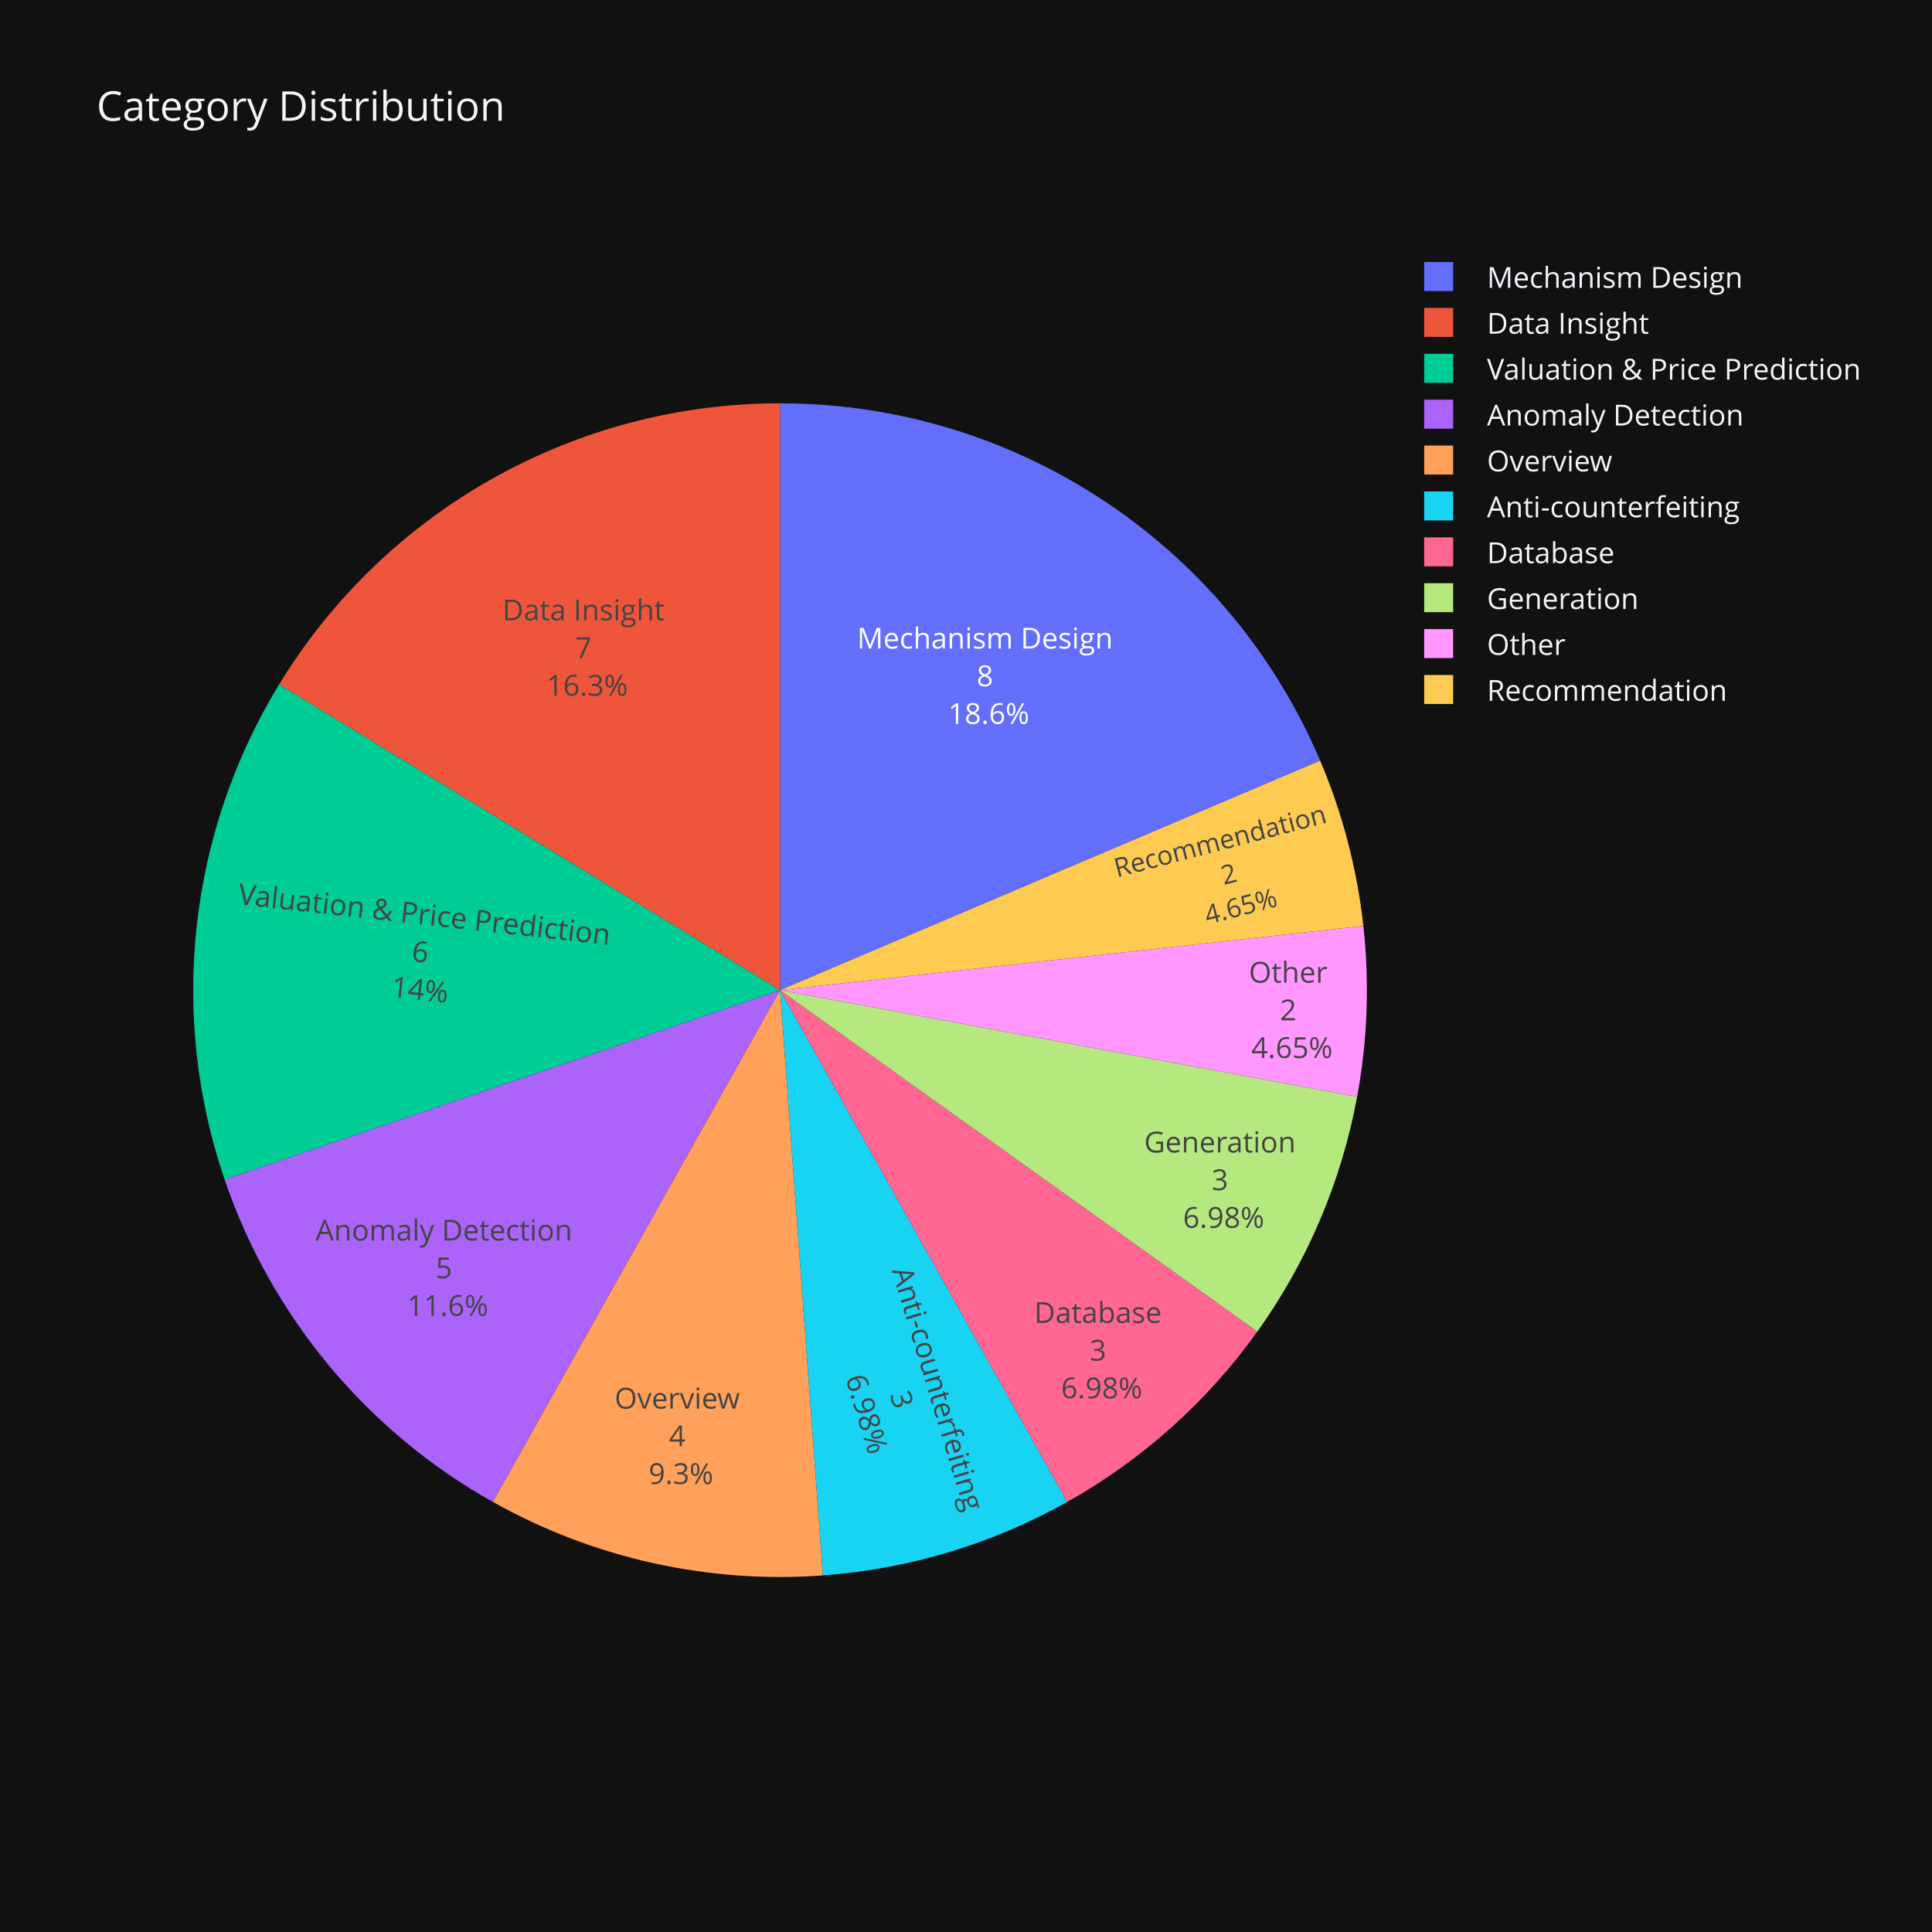
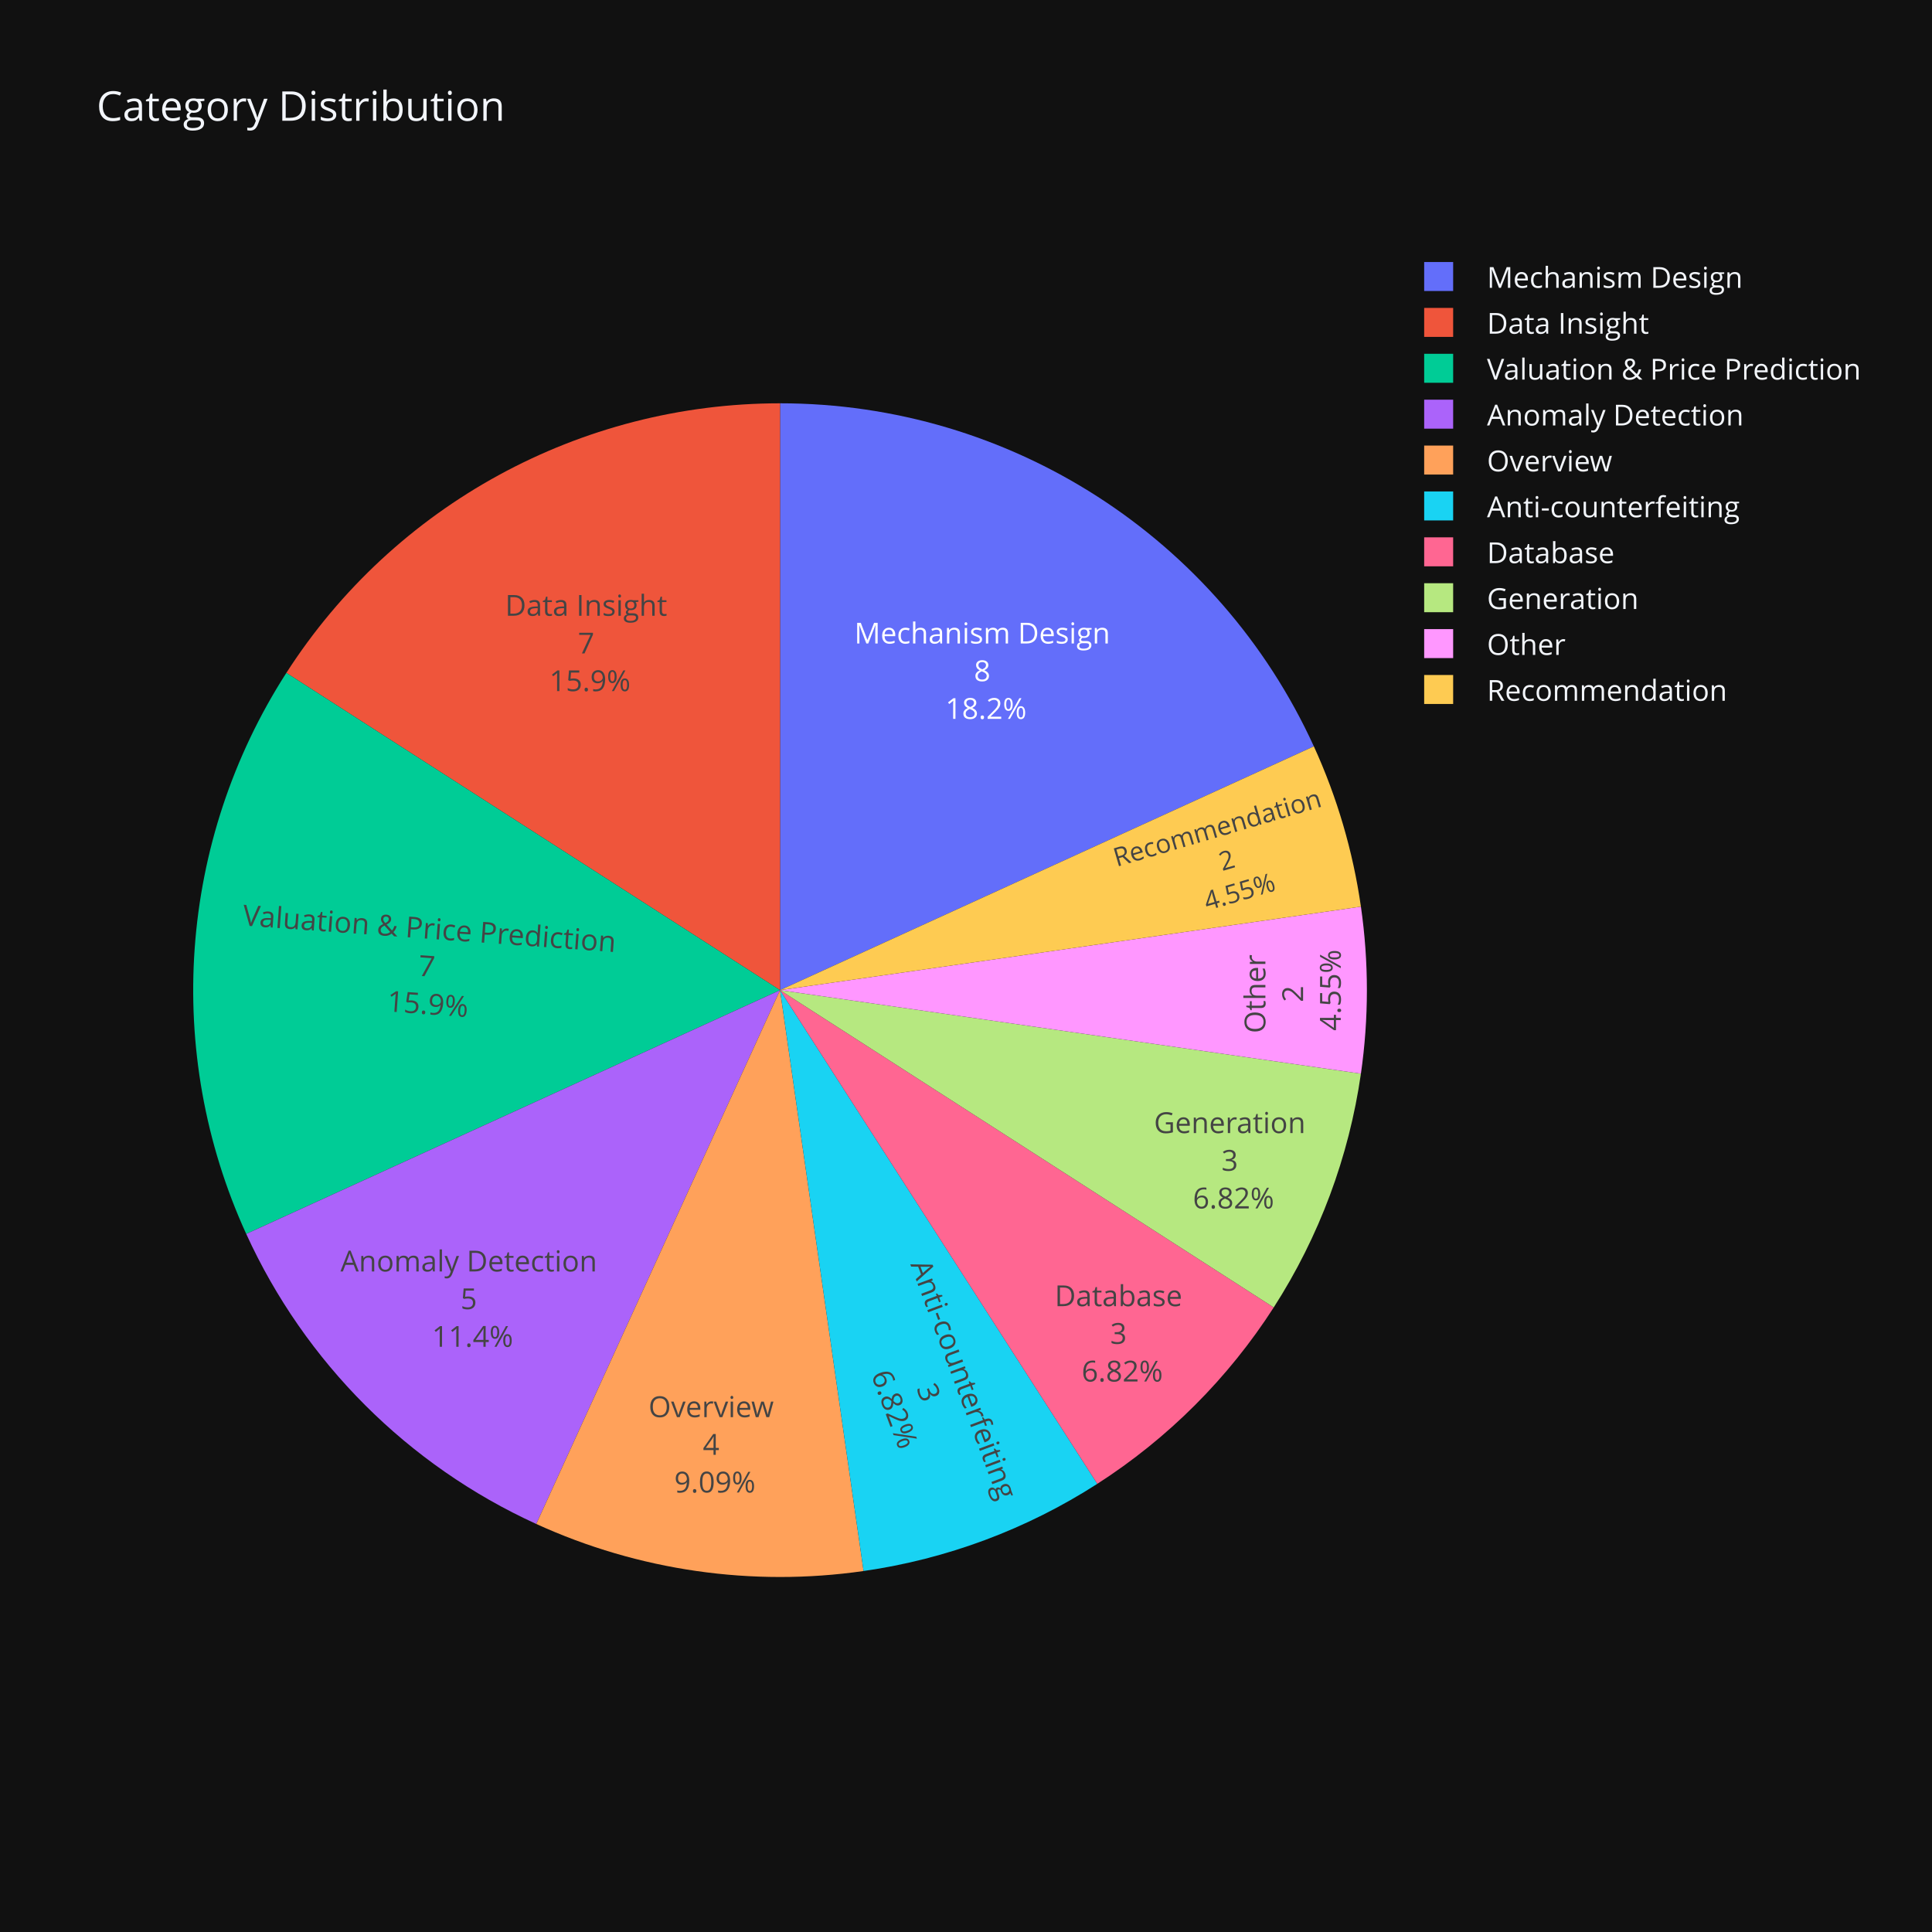
<svg xmlns="http://www.w3.org/2000/svg" class="main-svg" width="800" height="800" style="" viewBox="0 0 800 800">
  <rect x="0" y="0" width="800" height="800" style="fill: rgb(17, 17, 17); fill-opacity: 1;" />
-   <defs id="defs-d8a9f4">
+   <defs id="defs-342b5a">
    <g class="clips" />
    <g class="gradients" />
    <g class="patterns" />
  </defs>
  <g class="bglayer" />
  <g class="layer-below">
    <g class="imagelayer" />
    <g class="shapelayer" />
  </g>
  <g class="cartesianlayer" />
  <g class="polarlayer" />
  <g class="smithlayer" />
  <g class="ternarylayer" />
  <g class="geolayer" />
  <g class="funnelarealayer" />
  <g class="pielayer">
    <g class="trace" stroke-linejoin="round" style="opacity: 1;">
      <g class="slice">
-         <path class="surface" d="M323,410l0,-243a243,243 0 0 1 223.644,147.962Z" style="pointer-events: all; stroke-width: 0; fill: rgb(99, 110, 250); fill-opacity: 1; stroke: rgb(68, 68, 68); stroke-opacity: 1;" />
-         <g class="slicetext">
-           <text data-notex="1" class="slicetext" transform="translate(409.4044,268.548)" text-anchor="middle" x="0" y="0" style="font-family: 'Open Sans', verdana, arial, sans-serif; font-size: 12px; fill: rgb(255, 255, 255); fill-opacity: 1; white-space: pre;">
+         <path class="surface" d="M323,410l0,-243a243,243 0 0 1 221.041,142.054Z" style="pointer-events: all; stroke-width: 0; fill: rgb(99, 110, 250); fill-opacity: 1; stroke: rgb(68, 68, 68); stroke-opacity: 1;" />
+         <g class="slicetext">
+           <text data-notex="1" class="slicetext" transform="translate(408.2734,266.4604)" text-anchor="middle" x="0" y="0" style="font-family: 'Open Sans', verdana, arial, sans-serif; font-size: 12px; fill: rgb(255, 255, 255); fill-opacity: 1; white-space: pre;">
            <tspan class="line" dy="0em" x="0" y="0">Mechanism Design</tspan>
            <tspan class="line" dy="1.3em" x="0" y="0">8</tspan>
-             <tspan class="line" dy="2.6em" x="0" y="0">18.6%</tspan>
-           </text>
-         </g>
-       </g>
-       <g class="slice">
-         <path class="surface" d="M323,410l-207.423,-126.589a243,243 0 0 1 207.423,-116.411Z" style="pointer-events: all; stroke-width: 0; fill: rgb(239, 85, 59); fill-opacity: 1; stroke: rgb(68, 68, 68); stroke-opacity: 1;" />
-         <g class="slicetext">
-           <text data-notex="1" class="slicetext" transform="translate(243.151,256.8727)" text-anchor="middle" x="0" y="0" style="font-family: 'Open Sans', verdana, arial, sans-serif; font-size: 12px; fill: rgb(68, 68, 68); fill-opacity: 1; white-space: pre;">
+             <tspan class="line" dy="2.6em" x="0" y="0">18.2%</tspan>
+           </text>
+         </g>
+       </g>
+       <g class="slice">
+         <path class="surface" d="M323,410l-204.425,-131.376a243,243 0 0 1 204.425,-111.624Z" style="pointer-events: all; stroke-width: 0; fill: rgb(239, 85, 59); fill-opacity: 1; stroke: rgb(68, 68, 68); stroke-opacity: 1;" />
+         <g class="slicetext">
+           <text data-notex="1" class="slicetext" transform="translate(244.2725,254.9699)" text-anchor="middle" x="0" y="0" style="font-family: 'Open Sans', verdana, arial, sans-serif; font-size: 12px; fill: rgb(68, 68, 68); fill-opacity: 1; white-space: pre;">
            <tspan class="line" dy="0em" x="0" y="0">Data Insight</tspan>
            <tspan class="line" dy="1.3em" x="0" y="0">7</tspan>
-             <tspan class="line" dy="2.6em" x="0" y="0">16.3%</tspan>
-           </text>
-         </g>
-       </g>
-       <g class="slice">
-         <path class="surface" d="M323,410l-229.985,78.46a243,243 0 0 1 22.562,-205.048Z" style="pointer-events: all; stroke-width: 0; fill: rgb(0, 204, 150); fill-opacity: 1; stroke: rgb(68, 68, 68); stroke-opacity: 1;" />
-         <g class="slicetext">
-           <text data-notex="1" class="slicetext" transform="translate(176.863,383.0033)rotate(6.27907)" text-anchor="middle" x="0" y="0" style="font-family: 'Open Sans', verdana, arial, sans-serif; font-size: 12px; fill: rgb(68, 68, 68); fill-opacity: 1; white-space: pre;">
+             <tspan class="line" dy="2.6em" x="0" y="0">15.9%</tspan>
+           </text>
+         </g>
+       </g>
+       <g class="slice">
+         <path class="surface" d="M323,410l-221.041,100.946a243,243 0 0 1 16.616,-232.322Z" style="pointer-events: all; stroke-width: 0; fill: rgb(0, 204, 150); fill-opacity: 1; stroke: rgb(68, 68, 68); stroke-opacity: 1;" />
+         <g class="slicetext">
+           <text data-notex="1" class="slicetext" transform="translate(179.0811,388.8274)rotate(4.090909)" text-anchor="middle" x="0" y="0" style="font-family: 'Open Sans', verdana, arial, sans-serif; font-size: 12px; fill: rgb(68, 68, 68); fill-opacity: 1; white-space: pre;">
            <tspan class="line" dy="0em" x="0" y="0">Valuation &amp; Price Prediction</tspan>
-             <tspan class="line" dy="1.3em" x="0" y="0">6</tspan>
-             <tspan class="line" dy="2.6em" x="0" y="0">14%</tspan>
-           </text>
-         </g>
-       </g>
-       <g class="slice">
-         <path class="surface" d="M323,410l-118.929,211.908a243,243 0 0 1 -111.056,-133.448Z" style="pointer-events: all; stroke-width: 0; fill: rgb(171, 99, 250); fill-opacity: 1; stroke: rgb(68, 68, 68); stroke-opacity: 1;" />
-         <g class="slicetext">
-           <text data-notex="1" class="slicetext" transform="translate(185.3806,513.6761)" text-anchor="middle" x="0" y="0" style="font-family: 'Open Sans', verdana, arial, sans-serif; font-size: 12px; fill: rgb(68, 68, 68); fill-opacity: 1; white-space: pre;">
+             <tspan class="line" dy="1.3em" x="0" y="0">7</tspan>
+             <tspan class="line" dy="2.6em" x="0" y="0">15.9%</tspan>
+           </text>
+         </g>
+       </g>
+       <g class="slice">
+         <path class="surface" d="M323,410l-100.946,221.041a243,243 0 0 1 -120.095,-120.095Z" style="pointer-events: all; stroke-width: 0; fill: rgb(171, 99, 250); fill-opacity: 1; stroke: rgb(68, 68, 68); stroke-opacity: 1;" />
+         <g class="slicetext">
+           <text data-notex="1" class="slicetext" transform="translate(195.6702,526.4782)" text-anchor="middle" x="0" y="0" style="font-family: 'Open Sans', verdana, arial, sans-serif; font-size: 12px; fill: rgb(68, 68, 68); fill-opacity: 1; white-space: pre;">
            <tspan class="line" dy="0em" x="0" y="0">Anomaly Detection</tspan>
            <tspan class="line" dy="1.3em" x="0" y="0">5</tspan>
-             <tspan class="line" dy="2.6em" x="0" y="0">11.6%</tspan>
-           </text>
-         </g>
-       </g>
-       <g class="slice">
-         <path class="surface" d="M323,410l17.738,242.352a243,243 0 0 1 -136.666,-30.444Z" style="pointer-events: all; stroke-width: 0; fill: rgb(255, 161, 90); fill-opacity: 1; stroke: rgb(68, 68, 68); stroke-opacity: 1;" />
-         <g class="slicetext">
-           <text data-notex="1" class="slicetext" transform="translate(281.9818,583.2852)" text-anchor="middle" x="0" y="0" style="font-family: 'Open Sans', verdana, arial, sans-serif; font-size: 12px; fill: rgb(68, 68, 68); fill-opacity: 1; white-space: pre;">
+             <tspan class="line" dy="2.6em" x="0" y="0">11.4%</tspan>
+           </text>
+         </g>
+       </g>
+       <g class="slice">
+         <path class="surface" d="M323,410l34.583,240.527a243,243 0 0 1 -135.528,-19.486Z" style="pointer-events: all; stroke-width: 0; fill: rgb(255, 161, 90); fill-opacity: 1; stroke: rgb(68, 68, 68); stroke-opacity: 1;" />
+         <g class="slicetext">
+           <text data-notex="1" class="slicetext" transform="translate(296.0189,586.8058)" text-anchor="middle" x="0" y="0" style="font-family: 'Open Sans', verdana, arial, sans-serif; font-size: 12px; fill: rgb(68, 68, 68); fill-opacity: 1; white-space: pre;">
            <tspan class="line" dy="0em" x="0" y="0">Overview</tspan>
            <tspan class="line" dy="1.3em" x="0" y="0">4</tspan>
-             <tspan class="line" dy="2.6em" x="0" y="0">9.3%</tspan>
-           </text>
-         </g>
-       </g>
-       <g class="slice">
-         <path class="surface" d="M323,410l118.929,211.908a243,243 0 0 1 -101.191,30.444Z" style="pointer-events: all; stroke-width: 0; fill: rgb(25, 211, 243); fill-opacity: 1; stroke: rgb(68, 68, 68); stroke-opacity: 1;" />
-         <g class="slicetext">
-           <text data-notex="1" class="slicetext" transform="translate(384.7838,577.6947)rotate(73.25581)" text-anchor="middle" x="0" y="0" style="font-family: 'Open Sans', verdana, arial, sans-serif; font-size: 12px; fill: rgb(68, 68, 68); fill-opacity: 1; white-space: pre;">
+             <tspan class="line" dy="2.6em" x="0" y="0">9.09%</tspan>
+           </text>
+         </g>
+       </g>
+       <g class="slice">
+         <path class="surface" d="M323,410l131.376,204.425a243,243 0 0 1 -96.793,36.102Z" style="pointer-events: all; stroke-width: 0; fill: rgb(25, 211, 243); fill-opacity: 1; stroke: rgb(68, 68, 68); stroke-opacity: 1;" />
+         <g class="slicetext">
+           <text data-notex="1" class="slicetext" transform="translate(395.7641,574.0361)rotate(69.54545)" text-anchor="middle" x="0" y="0" style="font-family: 'Open Sans', verdana, arial, sans-serif; font-size: 12px; fill: rgb(68, 68, 68); fill-opacity: 1; white-space: pre;">
            <tspan class="line" dy="0em" x="0" y="0">Anti-counterfeiting</tspan>
            <tspan class="line" dy="1.3em" x="0" y="0">3</tspan>
-             <tspan class="line" dy="2.6em" x="0" y="0">6.98%</tspan>
-           </text>
-         </g>
-       </g>
-       <g class="slice">
-         <path class="surface" d="M323,410l197.629,141.392a243,243 0 0 1 -78.701,70.516Z" style="pointer-events: all; stroke-width: 0; fill: rgb(255, 102, 146); fill-opacity: 1; stroke: rgb(68, 68, 68); stroke-opacity: 1;" />
-         <g class="slicetext">
-           <text data-notex="1" class="slicetext" transform="translate(456.1973,547.8055)" text-anchor="middle" x="0" y="0" style="font-family: 'Open Sans', verdana, arial, sans-serif; font-size: 12px; fill: rgb(68, 68, 68); fill-opacity: 1; white-space: pre;">
+             <tspan class="line" dy="2.6em" x="0" y="0">6.82%</tspan>
+           </text>
+         </g>
+       </g>
+       <g class="slice">
+         <path class="surface" d="M323,410l204.425,131.376a243,243 0 0 1 -73.049,73.049Z" style="pointer-events: all; stroke-width: 0; fill: rgb(255, 102, 146); fill-opacity: 1; stroke: rgb(68, 68, 68); stroke-opacity: 1;" />
+         <g class="slicetext">
+           <text data-notex="1" class="slicetext" transform="translate(464.7053,540.8538)" text-anchor="middle" x="0" y="0" style="font-family: 'Open Sans', verdana, arial, sans-serif; font-size: 12px; fill: rgb(68, 68, 68); fill-opacity: 1; white-space: pre;">
            <tspan class="line" dy="0em" x="0" y="0">Database</tspan>
            <tspan class="line" dy="1.3em" x="0" y="0">3</tspan>
-             <tspan class="line" dy="2.6em" x="0" y="0">6.98%</tspan>
-           </text>
-         </g>
-       </g>
-       <g class="slice">
-         <path class="surface" d="M323,410l238.958,44.138a243,243 0 0 1 -41.328,97.254Z" style="pointer-events: all; stroke-width: 0; fill: rgb(182, 232, 128); fill-opacity: 1; stroke: rgb(68, 68, 68); stroke-opacity: 1;" />
-         <g class="slicetext">
-           <text data-notex="1" class="slicetext" transform="translate(506.7018,477.2132)" text-anchor="middle" x="0" y="0" style="font-family: 'Open Sans', verdana, arial, sans-serif; font-size: 12px; fill: rgb(68, 68, 68); fill-opacity: 1; white-space: pre;">
+             <tspan class="line" dy="2.6em" x="0" y="0">6.82%</tspan>
+           </text>
+         </g>
+       </g>
+       <g class="slice">
+         <path class="surface" d="M323,410l240.527,34.583a243,243 0 0 1 -36.102,96.793Z" style="pointer-events: all; stroke-width: 0; fill: rgb(182, 232, 128); fill-opacity: 1; stroke: rgb(68, 68, 68); stroke-opacity: 1;" />
+         <g class="slicetext">
+           <text data-notex="1" class="slicetext" transform="translate(510.7662,469.1816)" text-anchor="middle" x="0" y="0" style="font-family: 'Open Sans', verdana, arial, sans-serif; font-size: 12px; fill: rgb(68, 68, 68); fill-opacity: 1; white-space: pre;">
            <tspan class="line" dy="0em" x="0" y="0">Generation</tspan>
            <tspan class="line" dy="1.3em" x="0" y="0">3</tspan>
-             <tspan class="line" dy="2.6em" x="0" y="0">6.98%</tspan>
-           </text>
-         </g>
-       </g>
-       <g class="slice">
-         <path class="surface" d="M323,410l241.542,-26.577a243,243 0 0 1 -2.584,70.715Z" style="pointer-events: all; stroke-width: 0; fill: rgb(255, 151, 255); fill-opacity: 1; stroke: rgb(68, 68, 68); stroke-opacity: 1;" />
-         <g class="slicetext">
-           <text data-notex="1" class="slicetext" transform="translate(534.9742,406.8953)" text-anchor="middle" x="0" y="0" style="font-family: 'Open Sans', verdana, arial, sans-serif; font-size: 12px; fill: rgb(68, 68, 68); fill-opacity: 1; white-space: pre;">
+             <tspan class="line" dy="2.6em" x="0" y="0">6.82%</tspan>
+           </text>
+         </g>
+       </g>
+       <g class="slice">
+         <path class="surface" d="M323,410l240.527,-34.583a243,243 0 0 1 -2.842170943040401e-14,69.165Z" style="pointer-events: all; stroke-width: 0; fill: rgb(255, 151, 255); fill-opacity: 1; stroke: rgb(68, 68, 68); stroke-opacity: 1;" />
+         <g class="slicetext">
+           <text data-notex="1" class="slicetext" transform="translate(523.9721,410)rotate(-90)" text-anchor="middle" x="0" y="0" style="font-family: 'Open Sans', verdana, arial, sans-serif; font-size: 12px; fill: rgb(68, 68, 68); fill-opacity: 1; white-space: pre;">
            <tspan class="line" dy="0em" x="0" y="0">Other</tspan>
            <tspan class="line" dy="1.3em" x="0" y="0">2</tspan>
-             <tspan class="line" dy="2.6em" x="0" y="0">4.65%</tspan>
-           </text>
-         </g>
-       </g>
-       <g class="slice">
-         <path class="surface" d="M323,410l223.644,-95.038a243,243 0 0 1 17.898,68.461Z" style="pointer-events: all; stroke-width: 0; fill: rgb(254, 203, 82); fill-opacity: 1; stroke: rgb(68, 68, 68); stroke-opacity: 1;" />
-         <g class="slicetext">
-           <text data-notex="1" class="slicetext" transform="translate(507.541,351.5695)scale(0.9080706)rotate(-14.65116)" text-anchor="middle" x="0" y="0" style="font-family: 'Open Sans', verdana, arial, sans-serif; font-size: 12px; fill: rgb(68, 68, 68); fill-opacity: 1; white-space: pre;">
+             <tspan class="line" dy="2.6em" x="0" y="0">4.55%</tspan>
+           </text>
+         </g>
+       </g>
+       <g class="slice">
+         <path class="surface" d="M323,410l221.041,-100.946a243,243 0 0 1 19.486,66.363Z" style="pointer-events: all; stroke-width: 0; fill: rgb(254, 203, 82); fill-opacity: 1; stroke: rgb(68, 68, 68); stroke-opacity: 1;" />
+         <g class="slicetext">
+           <text data-notex="1" class="slicetext" transform="translate(506.4201,346.0146)scale(0.8955513)rotate(-16.36364)" text-anchor="middle" x="0" y="0" style="font-family: 'Open Sans', verdana, arial, sans-serif; font-size: 12px; fill: rgb(68, 68, 68); fill-opacity: 1; white-space: pre;">
            <tspan class="line" dy="0em" x="0" y="0">Recommendation</tspan>
            <tspan class="line" dy="1.3em" x="0" y="0">2</tspan>
-             <tspan class="line" dy="2.6em" x="0" y="0">4.65%</tspan>
+             <tspan class="line" dy="2.6em" x="0" y="0">4.55%</tspan>
          </text>
        </g>
      </g>
    </g>
  </g>
  <g class="iciclelayer" />
  <g class="treemaplayer" />
  <g class="sunburstlayer" />
  <g class="glimages" />
-   <defs id="topdefs-d8a9f4">
+   <defs id="topdefs-342b5a">
    <g class="clips" />
-     <clipPath id="legendd8a9f4">
+     <clipPath id="legend342b5a">
      <rect width="212" height="200" x="0" y="0" />
    </clipPath>
  </defs>
  <g class="layer-above">
    <g class="imagelayer" />
    <g class="shapelayer" />
  </g>
  <g class="infolayer">
    <g class="legend" pointer-events="all" transform="translate(575.72,100)">
      <rect class="bg" shape-rendering="crispEdges" style="stroke: rgb(68, 68, 68); stroke-opacity: 1; fill: rgb(17, 17, 17); fill-opacity: 1; stroke-width: 0px;" width="212" height="200" x="0" y="0" />
-       <g class="scrollbox" transform="" clip-path="url(#legendd8a9f4)">
+       <g class="scrollbox" transform="" clip-path="url(#legend342b5a)">
        <g class="groups">
          <g class="traces" transform="translate(0,14.5)" style="opacity: 1;">
            <text class="legendtext" text-anchor="start" x="40" y="4.68" style="font-family: 'Open Sans', verdana, arial, sans-serif; font-size: 12px; fill: rgb(242, 245, 250); fill-opacity: 1; white-space: pre;">Mechanism Design</text>
            <g class="layers" style="opacity: 1;">
              <g class="legendfill" />
              <g class="legendlines" />
              <g class="legendsymbols">
                <g class="legendpoints">
                  <path class="legendpie" d="M6,6H-6V-6H6Z" transform="translate(20,0)" style="stroke-width: 0; fill: rgb(99, 110, 250); fill-opacity: 1; stroke: rgb(68, 68, 68); stroke-opacity: 1;" />
                </g>
              </g>
            </g>
            <rect class="legendtoggle" x="0" y="-9.5" width="206.266" height="19" style="fill: rgb(0, 0, 0); fill-opacity: 0;" />
          </g>
          <g class="traces" transform="translate(0,33.5)" style="opacity: 1;">
            <text class="legendtext" text-anchor="start" x="40" y="4.68" style="font-family: 'Open Sans', verdana, arial, sans-serif; font-size: 12px; fill: rgb(242, 245, 250); fill-opacity: 1; white-space: pre;">Data Insight</text>
            <g class="layers" style="opacity: 1;">
              <g class="legendfill" />
              <g class="legendlines" />
              <g class="legendsymbols">
                <g class="legendpoints">
                  <path class="legendpie" d="M6,6H-6V-6H6Z" transform="translate(20,0)" style="stroke-width: 0; fill: rgb(239, 85, 59); fill-opacity: 1; stroke: rgb(68, 68, 68); stroke-opacity: 1;" />
                </g>
              </g>
            </g>
            <rect class="legendtoggle" x="0" y="-9.5" width="206.266" height="19" style="fill: rgb(0, 0, 0); fill-opacity: 0;" />
          </g>
          <g class="traces" transform="translate(0,52.5)" style="opacity: 1;">
            <text class="legendtext" text-anchor="start" x="40" y="4.68" style="font-family: 'Open Sans', verdana, arial, sans-serif; font-size: 12px; fill: rgb(242, 245, 250); fill-opacity: 1; white-space: pre;">Valuation &amp; Price Prediction</text>
            <g class="layers" style="opacity: 1;">
              <g class="legendfill" />
              <g class="legendlines" />
              <g class="legendsymbols">
                <g class="legendpoints">
                  <path class="legendpie" d="M6,6H-6V-6H6Z" transform="translate(20,0)" style="stroke-width: 0; fill: rgb(0, 204, 150); fill-opacity: 1; stroke: rgb(68, 68, 68); stroke-opacity: 1;" />
                </g>
              </g>
            </g>
            <rect class="legendtoggle" x="0" y="-9.5" width="206.266" height="19" style="fill: rgb(0, 0, 0); fill-opacity: 0;" />
          </g>
          <g class="traces" transform="translate(0,71.5)" style="opacity: 1;">
            <text class="legendtext" text-anchor="start" x="40" y="4.68" style="font-family: 'Open Sans', verdana, arial, sans-serif; font-size: 12px; fill: rgb(242, 245, 250); fill-opacity: 1; white-space: pre;">Anomaly Detection</text>
            <g class="layers" style="opacity: 1;">
              <g class="legendfill" />
              <g class="legendlines" />
              <g class="legendsymbols">
                <g class="legendpoints">
                  <path class="legendpie" d="M6,6H-6V-6H6Z" transform="translate(20,0)" style="stroke-width: 0; fill: rgb(171, 99, 250); fill-opacity: 1; stroke: rgb(68, 68, 68); stroke-opacity: 1;" />
                </g>
              </g>
            </g>
            <rect class="legendtoggle" x="0" y="-9.5" width="206.266" height="19" style="fill: rgb(0, 0, 0); fill-opacity: 0;" />
          </g>
          <g class="traces" transform="translate(0,90.5)" style="opacity: 1;">
            <text class="legendtext" text-anchor="start" x="40" y="4.68" style="font-family: 'Open Sans', verdana, arial, sans-serif; font-size: 12px; fill: rgb(242, 245, 250); fill-opacity: 1; white-space: pre;">Overview</text>
            <g class="layers" style="opacity: 1;">
              <g class="legendfill" />
              <g class="legendlines" />
              <g class="legendsymbols">
                <g class="legendpoints">
                  <path class="legendpie" d="M6,6H-6V-6H6Z" transform="translate(20,0)" style="stroke-width: 0; fill: rgb(255, 161, 90); fill-opacity: 1; stroke: rgb(68, 68, 68); stroke-opacity: 1;" />
                </g>
              </g>
            </g>
            <rect class="legendtoggle" x="0" y="-9.5" width="206.266" height="19" style="fill: rgb(0, 0, 0); fill-opacity: 0;" />
          </g>
          <g class="traces" transform="translate(0,109.5)" style="opacity: 1;">
            <text class="legendtext" text-anchor="start" x="40" y="4.68" style="font-family: 'Open Sans', verdana, arial, sans-serif; font-size: 12px; fill: rgb(242, 245, 250); fill-opacity: 1; white-space: pre;">Anti-counterfeiting</text>
            <g class="layers" style="opacity: 1;">
              <g class="legendfill" />
              <g class="legendlines" />
              <g class="legendsymbols">
                <g class="legendpoints">
                  <path class="legendpie" d="M6,6H-6V-6H6Z" transform="translate(20,0)" style="stroke-width: 0; fill: rgb(25, 211, 243); fill-opacity: 1; stroke: rgb(68, 68, 68); stroke-opacity: 1;" />
                </g>
              </g>
            </g>
            <rect class="legendtoggle" x="0" y="-9.5" width="206.266" height="19" style="fill: rgb(0, 0, 0); fill-opacity: 0;" />
          </g>
          <g class="traces" transform="translate(0,128.5)" style="opacity: 1;">
            <text class="legendtext" text-anchor="start" x="40" y="4.68" style="font-family: 'Open Sans', verdana, arial, sans-serif; font-size: 12px; fill: rgb(242, 245, 250); fill-opacity: 1; white-space: pre;">Database</text>
            <g class="layers" style="opacity: 1;">
              <g class="legendfill" />
              <g class="legendlines" />
              <g class="legendsymbols">
                <g class="legendpoints">
                  <path class="legendpie" d="M6,6H-6V-6H6Z" transform="translate(20,0)" style="stroke-width: 0; fill: rgb(255, 102, 146); fill-opacity: 1; stroke: rgb(68, 68, 68); stroke-opacity: 1;" />
                </g>
              </g>
            </g>
            <rect class="legendtoggle" x="0" y="-9.5" width="206.266" height="19" style="fill: rgb(0, 0, 0); fill-opacity: 0;" />
          </g>
          <g class="traces" transform="translate(0,147.5)" style="opacity: 1;">
            <text class="legendtext" text-anchor="start" x="40" y="4.68" style="font-family: 'Open Sans', verdana, arial, sans-serif; font-size: 12px; fill: rgb(242, 245, 250); fill-opacity: 1; white-space: pre;">Generation</text>
            <g class="layers" style="opacity: 1;">
              <g class="legendfill" />
              <g class="legendlines" />
              <g class="legendsymbols">
                <g class="legendpoints">
                  <path class="legendpie" d="M6,6H-6V-6H6Z" transform="translate(20,0)" style="stroke-width: 0; fill: rgb(182, 232, 128); fill-opacity: 1; stroke: rgb(68, 68, 68); stroke-opacity: 1;" />
                </g>
              </g>
            </g>
            <rect class="legendtoggle" x="0" y="-9.5" width="206.266" height="19" style="fill: rgb(0, 0, 0); fill-opacity: 0;" />
          </g>
          <g class="traces" transform="translate(0,166.5)" style="opacity: 1;">
            <text class="legendtext" text-anchor="start" x="40" y="4.68" style="font-family: 'Open Sans', verdana, arial, sans-serif; font-size: 12px; fill: rgb(242, 245, 250); fill-opacity: 1; white-space: pre;">Other</text>
            <g class="layers" style="opacity: 1;">
              <g class="legendfill" />
              <g class="legendlines" />
              <g class="legendsymbols">
                <g class="legendpoints">
                  <path class="legendpie" d="M6,6H-6V-6H6Z" transform="translate(20,0)" style="stroke-width: 0; fill: rgb(255, 151, 255); fill-opacity: 1; stroke: rgb(68, 68, 68); stroke-opacity: 1;" />
                </g>
              </g>
            </g>
            <rect class="legendtoggle" x="0" y="-9.5" width="206.266" height="19" style="fill: rgb(0, 0, 0); fill-opacity: 0;" />
          </g>
          <g class="traces" transform="translate(0,185.5)" style="opacity: 1;">
            <text class="legendtext" text-anchor="start" x="40" y="4.68" style="font-family: 'Open Sans', verdana, arial, sans-serif; font-size: 12px; fill: rgb(242, 245, 250); fill-opacity: 1; white-space: pre;">Recommendation</text>
            <g class="layers" style="opacity: 1;">
              <g class="legendfill" />
              <g class="legendlines" />
              <g class="legendsymbols">
                <g class="legendpoints">
                  <path class="legendpie" d="M6,6H-6V-6H6Z" transform="translate(20,0)" style="stroke-width: 0; fill: rgb(254, 203, 82); fill-opacity: 1; stroke: rgb(68, 68, 68); stroke-opacity: 1;" />
                </g>
              </g>
            </g>
            <rect class="legendtoggle" x="0" y="-9.5" width="206.266" height="19" style="fill: rgb(0, 0, 0); fill-opacity: 0;" />
          </g>
        </g>
      </g>
      <rect class="scrollbar" rx="20" ry="3" width="0" height="0" style="fill: rgb(128, 139, 164); fill-opacity: 1;" x="0" y="0" />
    </g>
    <g class="g-gtitle">
      <text class="gtitle" x="40" y="50" text-anchor="start" dy="0em" style="font-family: 'Open Sans', verdana, arial, sans-serif; font-size: 17px; fill: rgb(242, 245, 250); opacity: 1; font-weight: normal; white-space: pre;">Category Distribution</text>
    </g>
  </g>
</svg>
